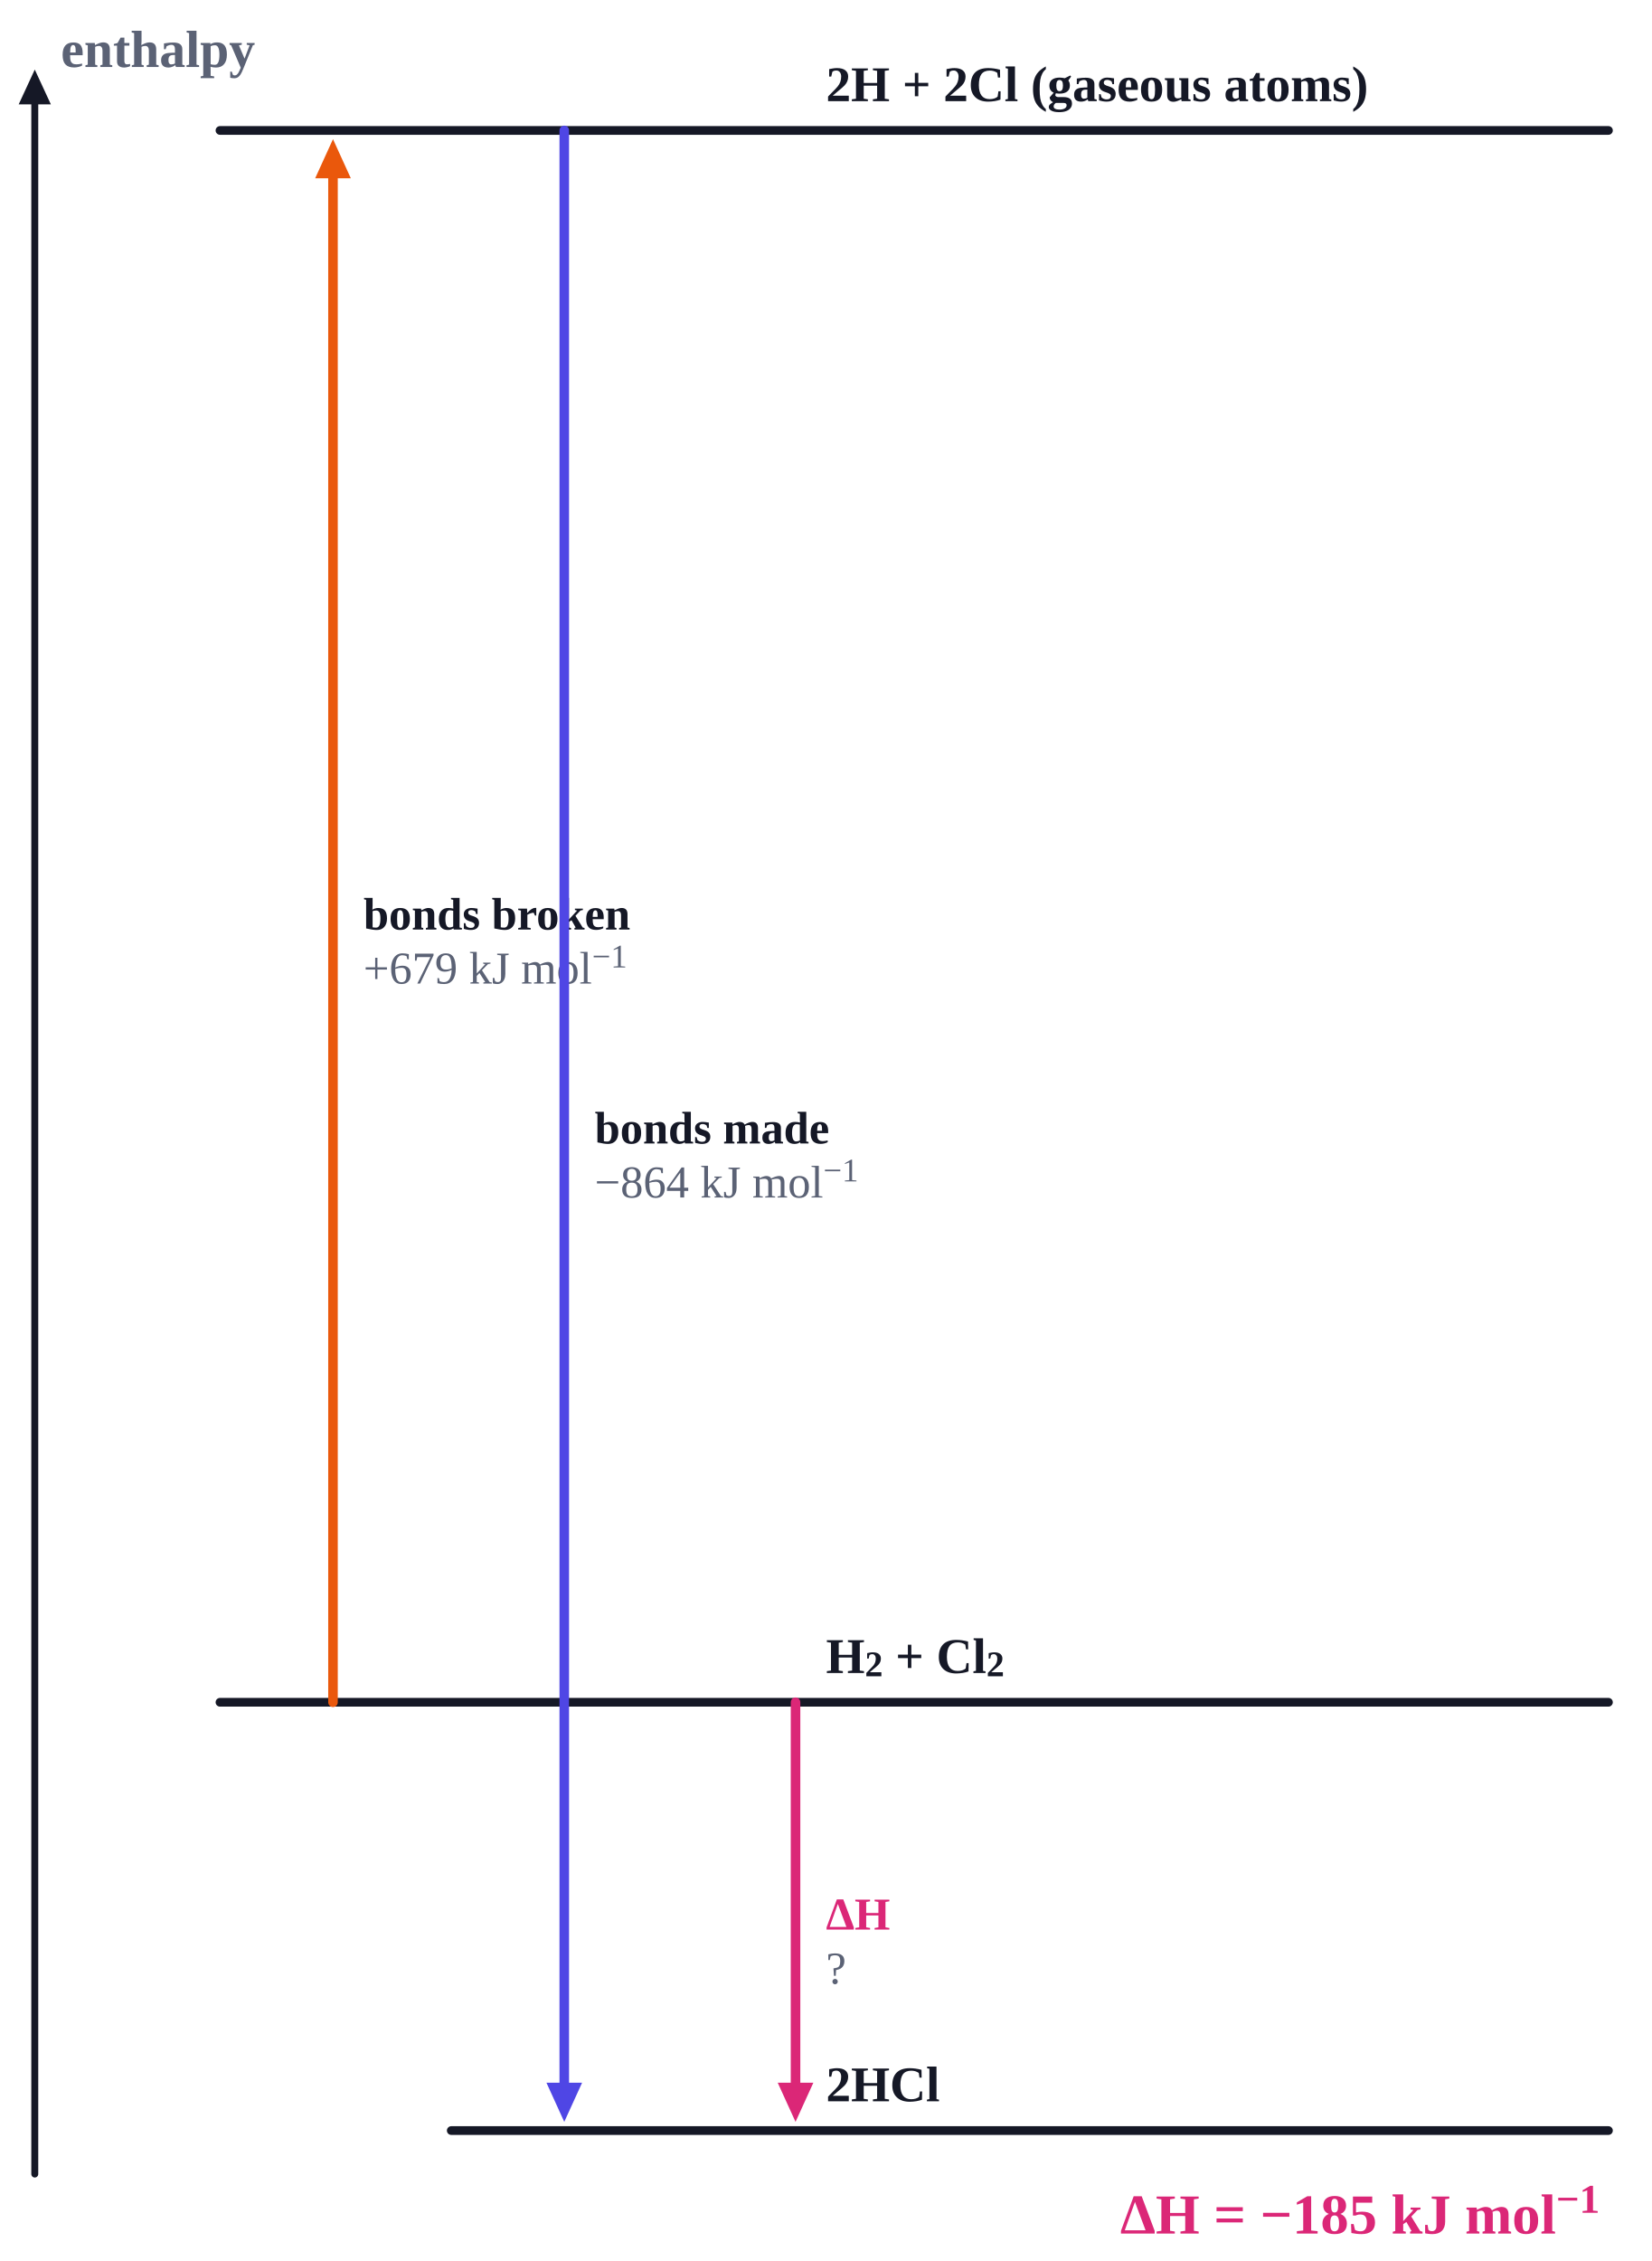
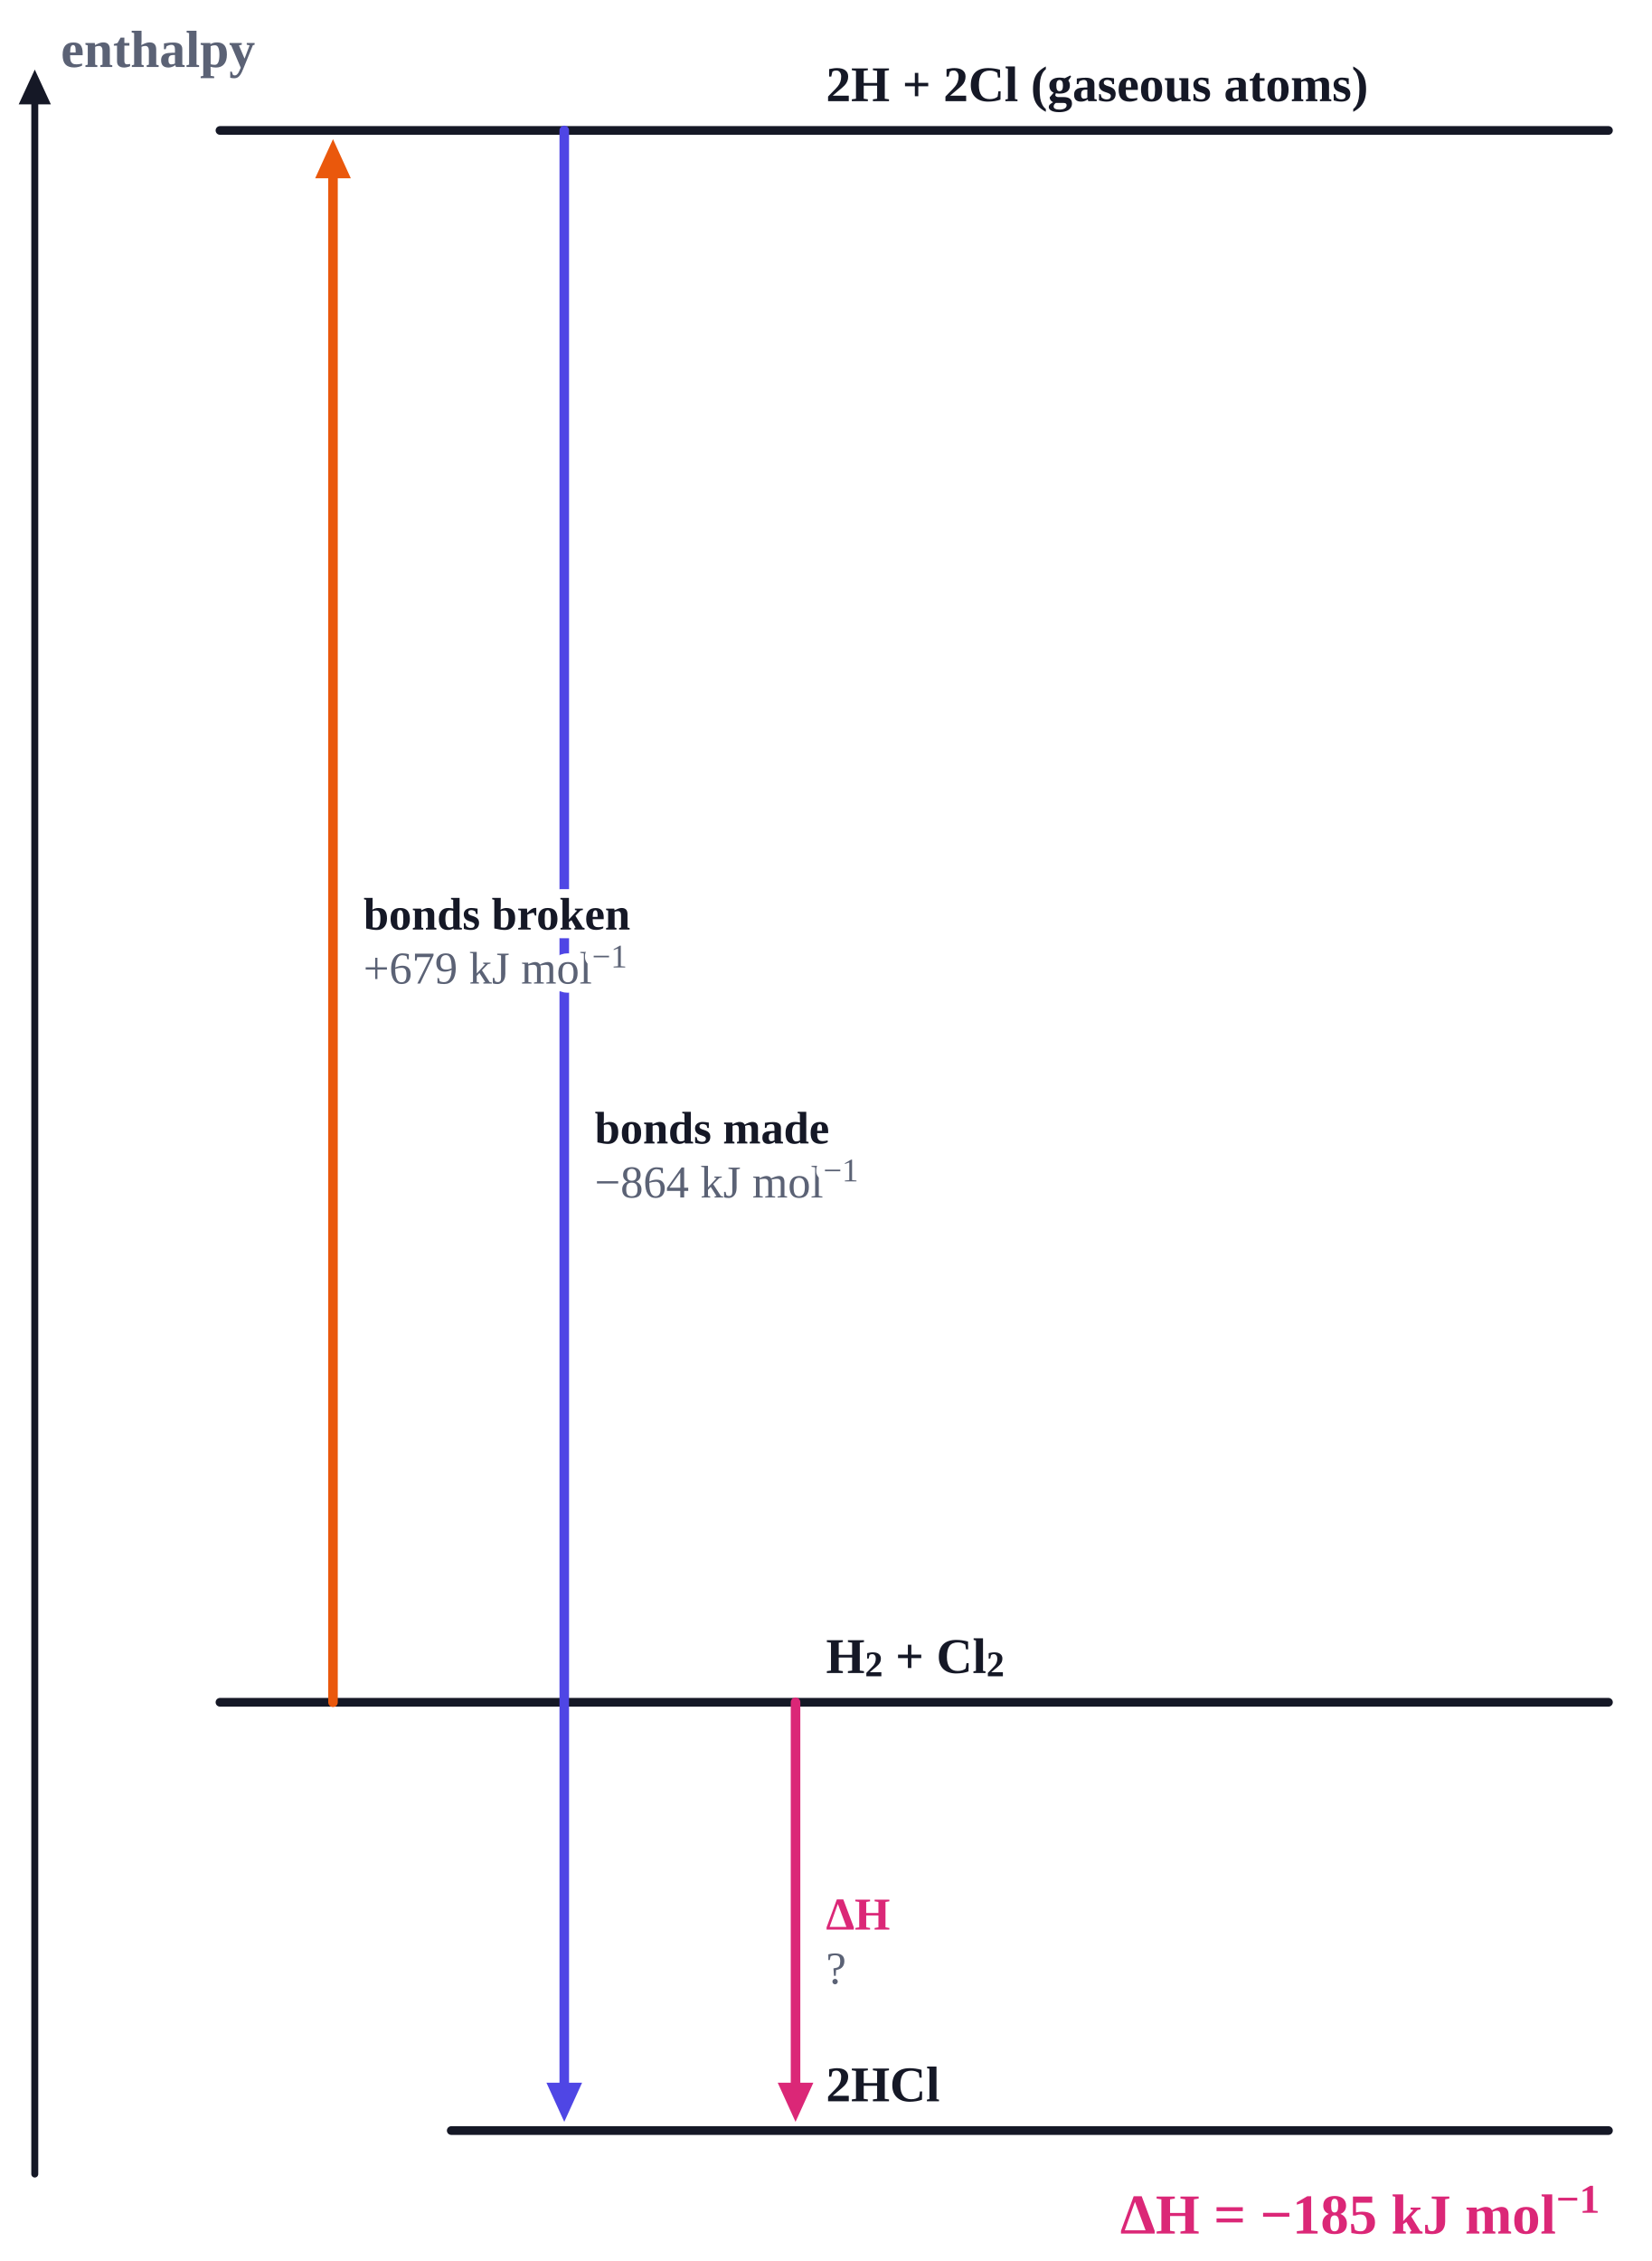
<svg xmlns="http://www.w3.org/2000/svg" viewBox="0 0 380.0 520.0" width="380.0" height="520.0" role="img" aria-label="Enthalpy diagram: H₂ + Cl₂, up 679 kJ to 2H + 2Cl, down 864 kJ to 2HCl, 185 kJ below the start." style="color:var(--vx-ink, #151826);font-family:inherit;max-width:100%;height:auto">
  <path d="M8.0 500.0 L8.0 23.2" stroke="var(--vx-ink, #151826)" stroke-width="1.6" stroke-linecap="round" fill="none" />
  <path d="M8.0 16.0 L11.7 24.0 L4.3 24.0 Z" fill="var(--vx-ink, #151826)" />
  <text x="14.0" y="12.0" font-size="12" font-weight="600" text-anchor="start" dominant-baseline="middle" fill="var(--vx-soft, #5b6275)">enthalpy</text>
  <path d="M50.6 391.5 L370.0 391.5" stroke="var(--vx-ink, #151826)" stroke-width="2" stroke-linecap="round" fill="none" />
  <text x="190.0" y="381.5" font-size="11.5" font-weight="600" text-anchor="start" dominant-baseline="middle" fill="var(--vx-ink, #151826)">H<tspan baseline-shift="sub" font-size="8.3">2</tspan> + Cl<tspan baseline-shift="sub" font-size="8.3">2</tspan>
  </text>
  <path d="M50.6 30.0 L370.0 30.0" stroke="var(--vx-ink, #151826)" stroke-width="2" stroke-linecap="round" fill="none" />
  <text x="190.0" y="20.0" font-size="11.5" font-weight="600" text-anchor="start" dominant-baseline="middle" fill="var(--vx-ink, #151826)">2H + 2Cl (gaseous atoms)</text>
  <path d="M103.8 490.0 L370.0 490.0" stroke="var(--vx-ink, #151826)" stroke-width="2" stroke-linecap="round" fill="none" />
  <text x="190.0" y="480.0" font-size="11.5" font-weight="600" text-anchor="start" dominant-baseline="middle" fill="var(--vx-ink, #151826)">2HCl</text>
  <path d="M76.6 391.5 L76.6 40.1" stroke="var(--vx-a3, #ea580c)" stroke-width="2.2" stroke-linecap="round" fill="none" />
  <path d="M76.6 32.0 L80.7 41.0 L72.5 41.0 Z" fill="var(--vx-a3, #ea580c)" />
-   <text x="83.6" y="210.8" font-size="10.5" font-weight="700" text-anchor="start" dominant-baseline="middle" fill="var(--vx-ink, #151826)">bonds broken</text>
-   <text x="83.6" y="223.8" font-size="10.5" font-weight="500" text-anchor="start" dominant-baseline="middle" fill="var(--vx-soft, #5b6275)">+679 kJ mol<tspan baseline-shift="super" font-size="7.6">−1</tspan>
-   </text>
  <path d="M129.8 30.0 L129.8 479.9" stroke="var(--vx-a1, #4f46e5)" stroke-width="2.2" stroke-linecap="round" fill="none" />
  <path d="M129.8 488.0 L125.7 479.0 L133.9 479.0 Z" fill="var(--vx-a1, #4f46e5)" />
-   <text x="136.8" y="260.0" font-size="10.5" font-weight="700" text-anchor="start" dominant-baseline="middle" fill="var(--vx-ink, #151826)">bonds made</text>
-   <text x="136.8" y="273.0" font-size="10.5" font-weight="500" text-anchor="start" dominant-baseline="middle" fill="var(--vx-soft, #5b6275)">−864 kJ mol<tspan baseline-shift="super" font-size="7.6">−1</tspan>
-   </text>
  <path d="M183.0 391.5 L183.0 479.9" stroke="var(--vx-a2, #db2777)" stroke-width="2.2" stroke-linecap="round" fill="none" />
  <path d="M183.0 488.0 L178.9 479.0 L187.1 479.0 Z" fill="var(--vx-a2, #db2777)" />
-   <text x="190.0" y="440.8" font-size="10.5" font-weight="700" text-anchor="start" dominant-baseline="middle" fill="var(--vx-a2, #db2777)">ΔH</text>
-   <text x="190.0" y="453.8" font-size="10.5" font-weight="500" text-anchor="start" dominant-baseline="middle" fill="var(--vx-soft, #5b6275)">?</text>
+   <text x="83.6" y="210.8" font-size="10.5" font-weight="700" text-anchor="start" dominant-baseline="middle" fill="var(--vx-ink, #151826)" stroke="var(--vx-card, #fff)" stroke-width="4" stroke-linejoin="round" paint-order="stroke">bonds broken</text>
+   <text x="83.6" y="223.8" font-size="10.5" font-weight="500" text-anchor="start" dominant-baseline="middle" fill="var(--vx-soft, #5b6275)" stroke="var(--vx-card, #fff)" stroke-width="4" stroke-linejoin="round" paint-order="stroke">+679 kJ mol<tspan baseline-shift="super" font-size="7.6">−1</tspan>
+   </text>
+   <text x="136.8" y="260.0" font-size="10.5" font-weight="700" text-anchor="start" dominant-baseline="middle" fill="var(--vx-ink, #151826)" stroke="var(--vx-card, #fff)" stroke-width="4" stroke-linejoin="round" paint-order="stroke">bonds made</text>
+   <text x="136.8" y="273.0" font-size="10.5" font-weight="500" text-anchor="start" dominant-baseline="middle" fill="var(--vx-soft, #5b6275)" stroke="var(--vx-card, #fff)" stroke-width="4" stroke-linejoin="round" paint-order="stroke">−864 kJ mol<tspan baseline-shift="super" font-size="7.6">−1</tspan>
+   </text>
+   <text x="190.0" y="440.8" font-size="10.5" font-weight="700" text-anchor="start" dominant-baseline="middle" fill="var(--vx-a2, #db2777)" stroke="var(--vx-card, #fff)" stroke-width="4" stroke-linejoin="round" paint-order="stroke">ΔH</text>
+   <text x="190.0" y="453.8" font-size="10.5" font-weight="500" text-anchor="start" dominant-baseline="middle" fill="var(--vx-soft, #5b6275)" stroke="var(--vx-card, #fff)" stroke-width="4" stroke-linejoin="round" paint-order="stroke">?</text>
  <text x="368.0" y="510.0" font-size="13" font-weight="700" text-anchor="end" dominant-baseline="middle" fill="var(--vx-a2, #db2777)">ΔH = −185 kJ mol<tspan baseline-shift="super" font-size="9.4">−1</tspan>
  </text>
</svg>
